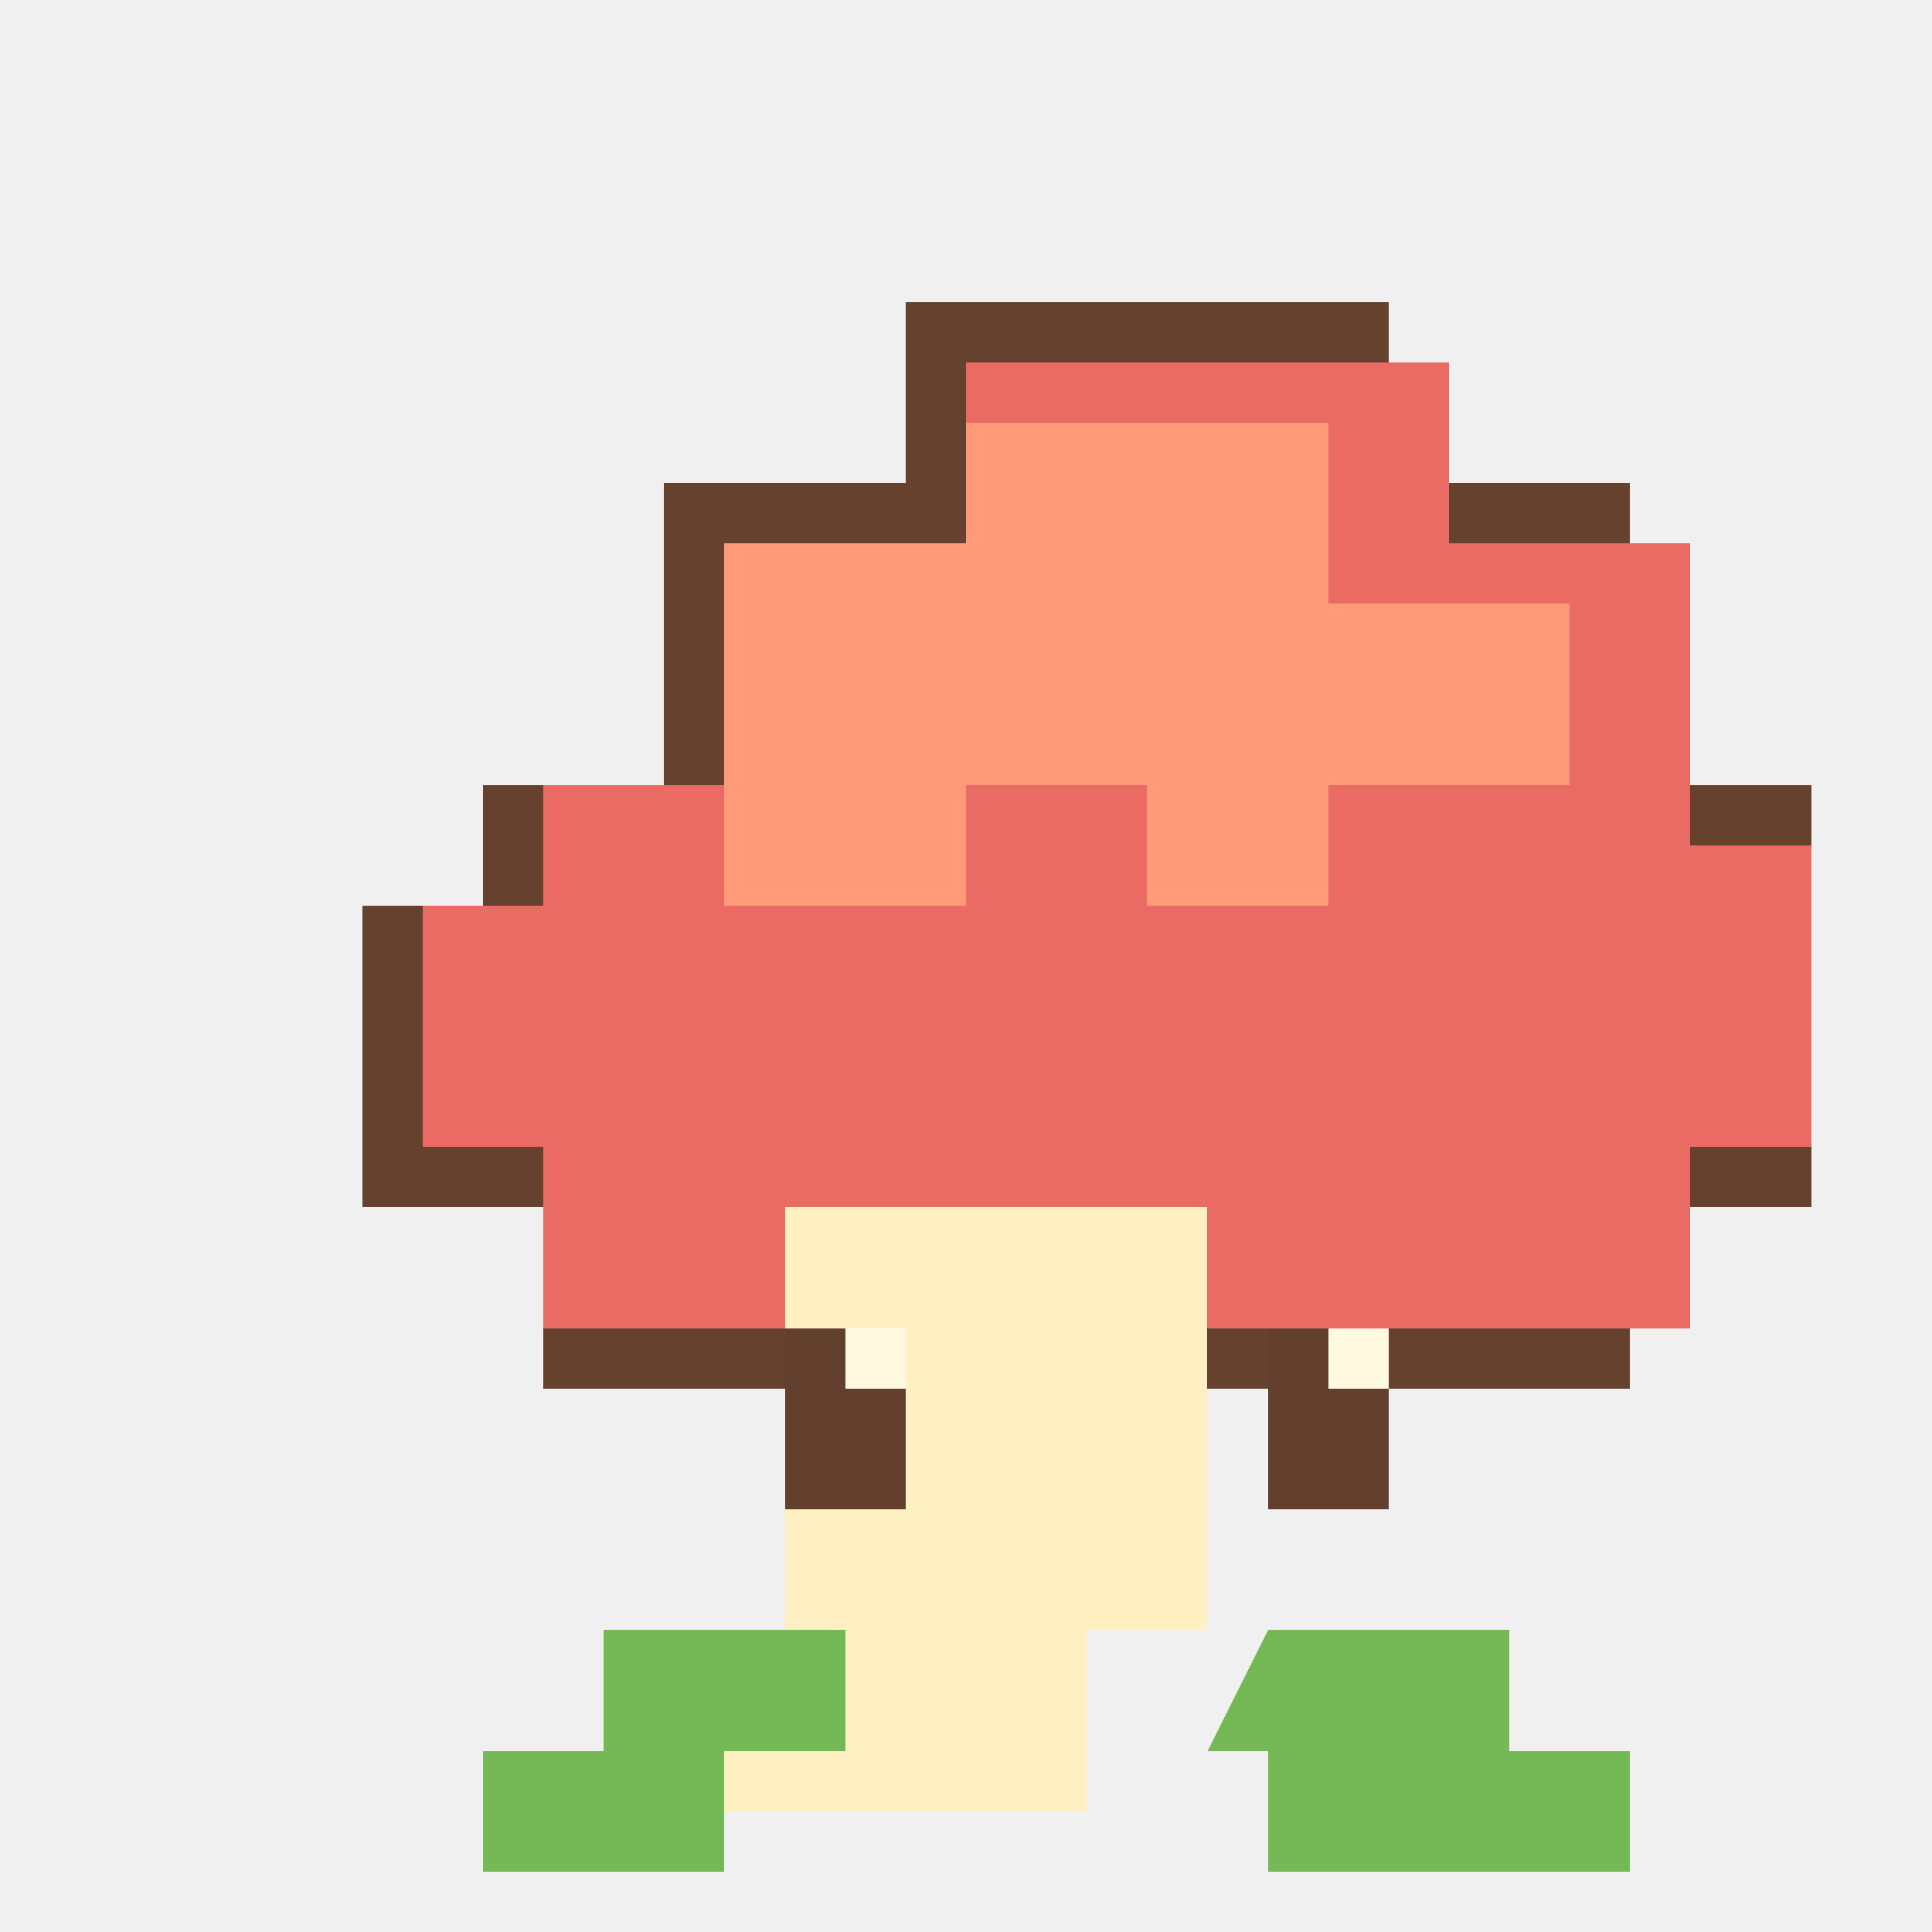
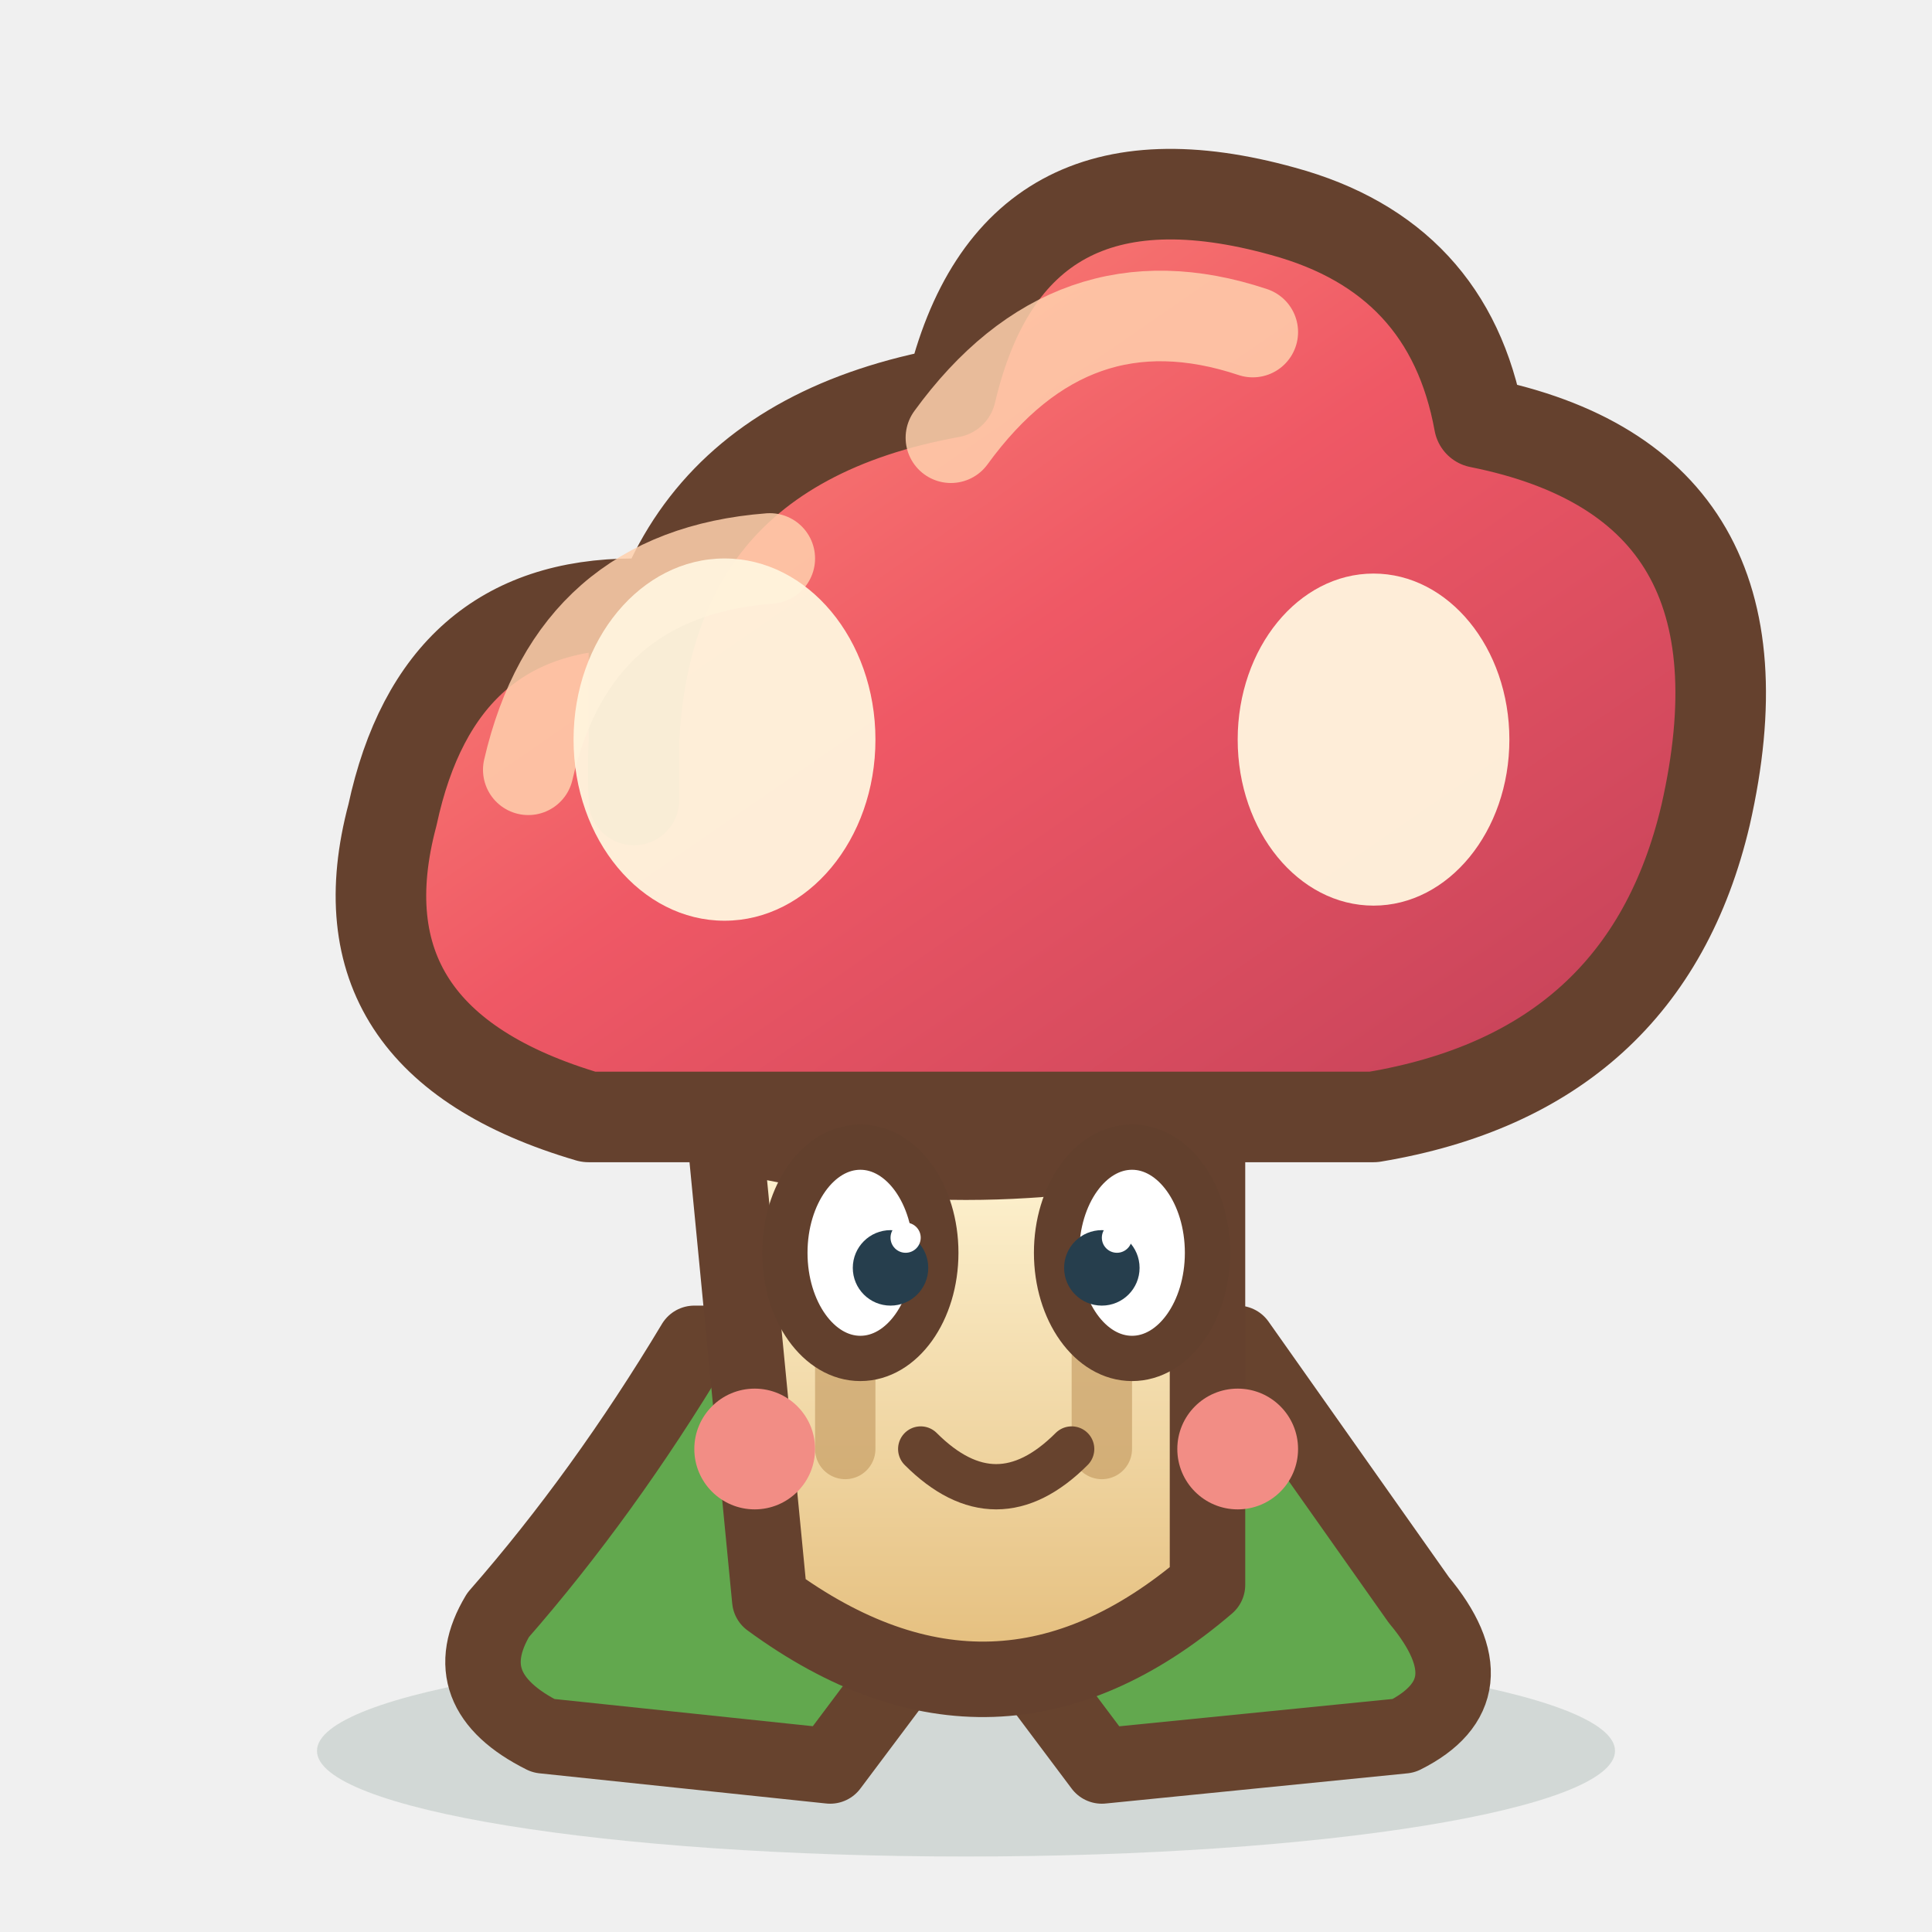
- <svg xmlns="http://www.w3.org/2000/svg" width="32" height="32" viewBox="0 0 32 32" shape-rendering="crispEdges">
-   <path fill="#65412e" d="M8 13h3V8h4V5h8v3h4v5h3v7h-3v3H9v-3H6v-5h2z" />
-   <path fill="#e96b63" d="M9 13h3V9h4V6h8v3h4v5h2v5h-2v3H9v-3H7v-4h2z" />
-   <path fill="#ff9a79" d="M12 12V9h4V7h6v3h4v3h-4v2h-3v-2h-3v2h-4z" />
-   <path fill="#fff0c1" d="M13 20h7v7h-2v3h-7v-3h2z" />
-   <path fill="#62402d" d="M13 22h2v3h-2zM21 22h2v3h-2z" />
-   <path fill="#fff9df" d="M14 22h1v1h-1zM22 22h1v1h-1z" />
-   <path fill="#75b957" d="M10 27h4v2h-2v2H8v-2h2zM21 27h4v2h2v2h-6v-2h-1z" />
+ <svg xmlns="http://www.w3.org/2000/svg" width="128" height="128" viewBox="0 0 128 128">
+   <defs>
+     <linearGradient id="cap" x1="0" y1="0" x2="1" y2="1">
+       <stop stop-color="#ff987e" />
+       <stop offset=".48" stop-color="#ef5865" />
+       <stop offset="1" stop-color="#bf3f58" />
+     </linearGradient>
+     <linearGradient id="stem" x1="0" y1="0" x2="0" y2="1">
+       <stop stop-color="#fff5d5" />
+       <stop offset="1" stop-color="#e4bd7b" />
+     </linearGradient>
+   </defs>
+   <ellipse cx="64" cy="116" rx="43" ry="7" fill="#355b4b" opacity=".16" />
+   <path d="M46 89q-6 10-13 18-3 5 3 8l19 2 9-12 9 12 20-2q6-3 1-9L82 89z" fill="#62a84e" stroke="#67432e" stroke-width="5" stroke-linejoin="round" />
+   <path d="M42 53q-1-23 21-27 4-17 22-12 11 3 13 14 20 4 15 26-4 17-22 20H39Q22 69 26 54q3-14 16-14z" fill="url(#cap)" stroke="#65412e" stroke-width="6" stroke-linejoin="round" />
+   <path d="M35 51q3-13 16-14m12-8q8-11 20-7" fill="none" stroke="#ffd0ad" stroke-width="6" stroke-linecap="round" opacity=".85" />
+   <ellipse cx="48" cy="49" rx="10" ry="12" fill="#fff4dd" opacity=".96" />
+   <ellipse cx="91" cy="49" rx="9" ry="11" fill="#fff4dd" opacity=".96" />
+   <path d="M48 75q16 4 32 0v30q-14 12-29 1z" fill="url(#stem)" stroke="#65412e" stroke-width="5" stroke-linejoin="round" />
+   <path d="M56 84v12m17-12v12" stroke="#c49b62" stroke-width="4" stroke-linecap="round" opacity=".65" />
+   <ellipse cx="57" cy="83" rx="5" ry="7" fill="#fff" stroke="#62402d" stroke-width="3" />
+   <ellipse cx="75" cy="83" rx="5" ry="7" fill="#fff" stroke="#62402d" stroke-width="3" />
+   <circle cx="59" cy="84" r="2.5" fill="#263e4d" />
+   <circle cx="73" cy="84" r="2.5" fill="#263e4d" />
+   <circle cx="60" cy="82" r="1" fill="#fff" />
+   <circle cx="74" cy="82" r="1" fill="#fff" />
+   <path d="M61 96q5 5 10 0" fill="none" stroke="#67432e" stroke-width="3" stroke-linecap="round" />
+   <circle cx="50" cy="96" r="4" fill="#f28d85" />
+   <circle cx="82" cy="96" r="4" fill="#f28d85" />
</svg>
